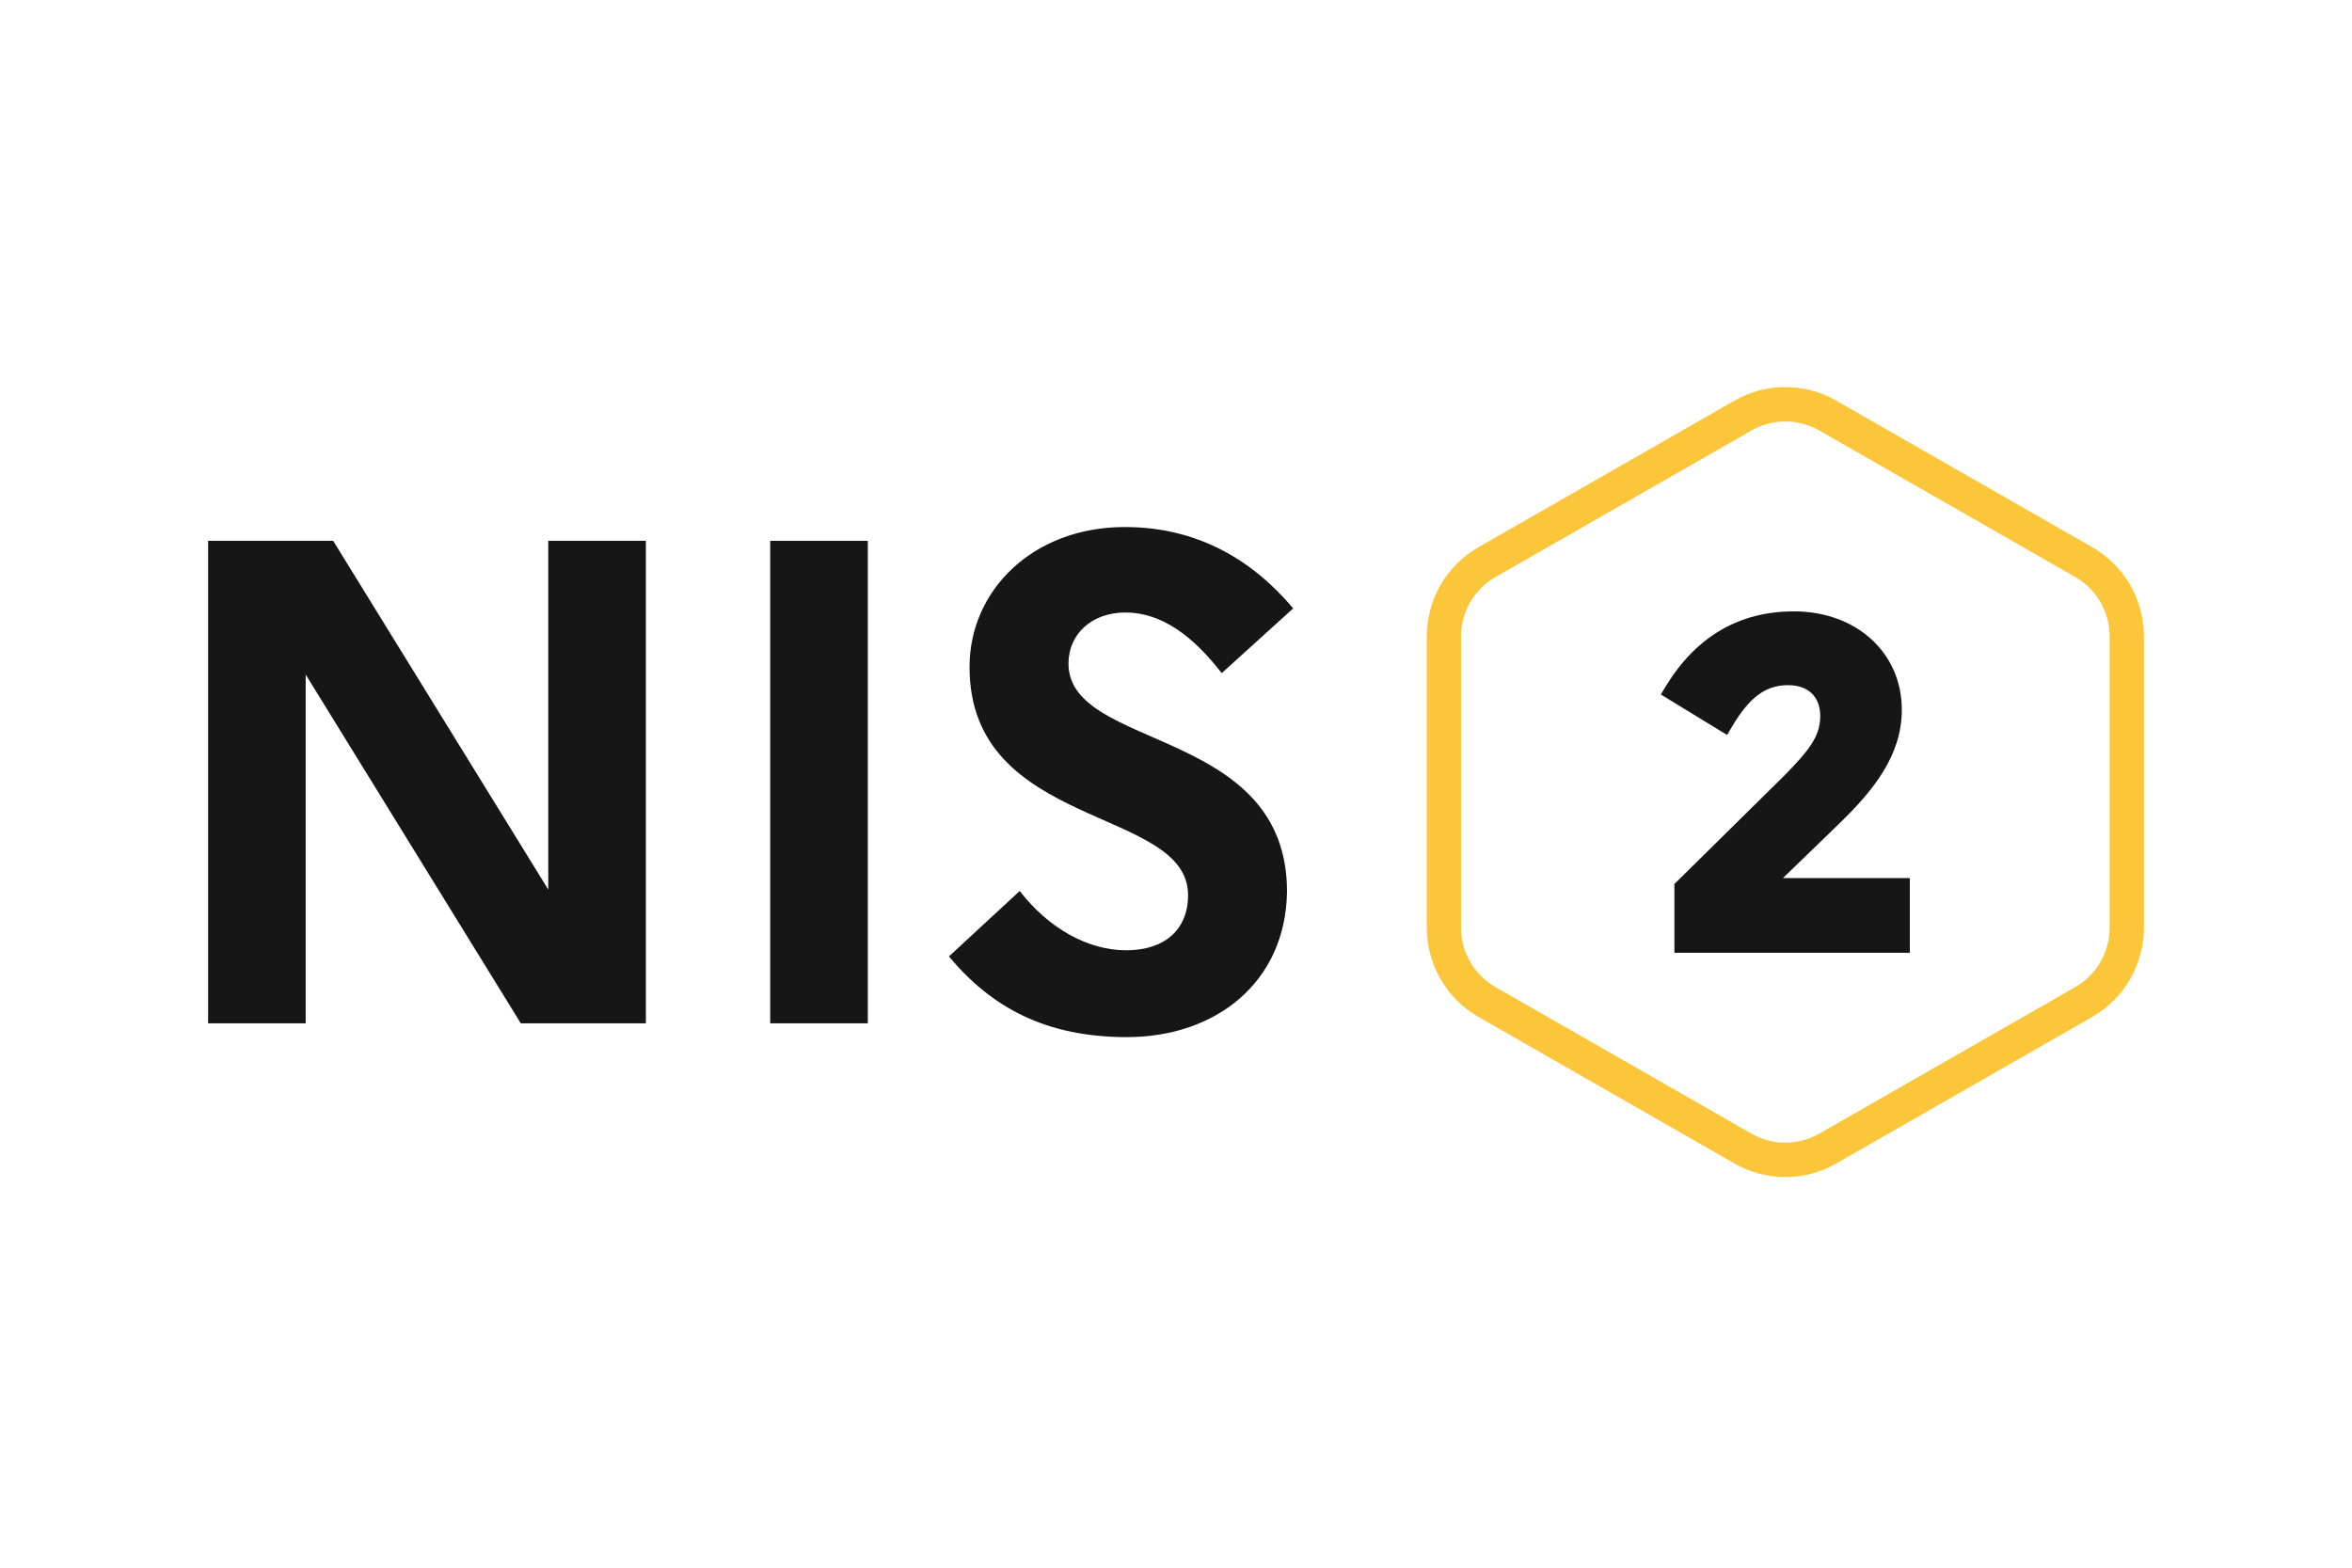
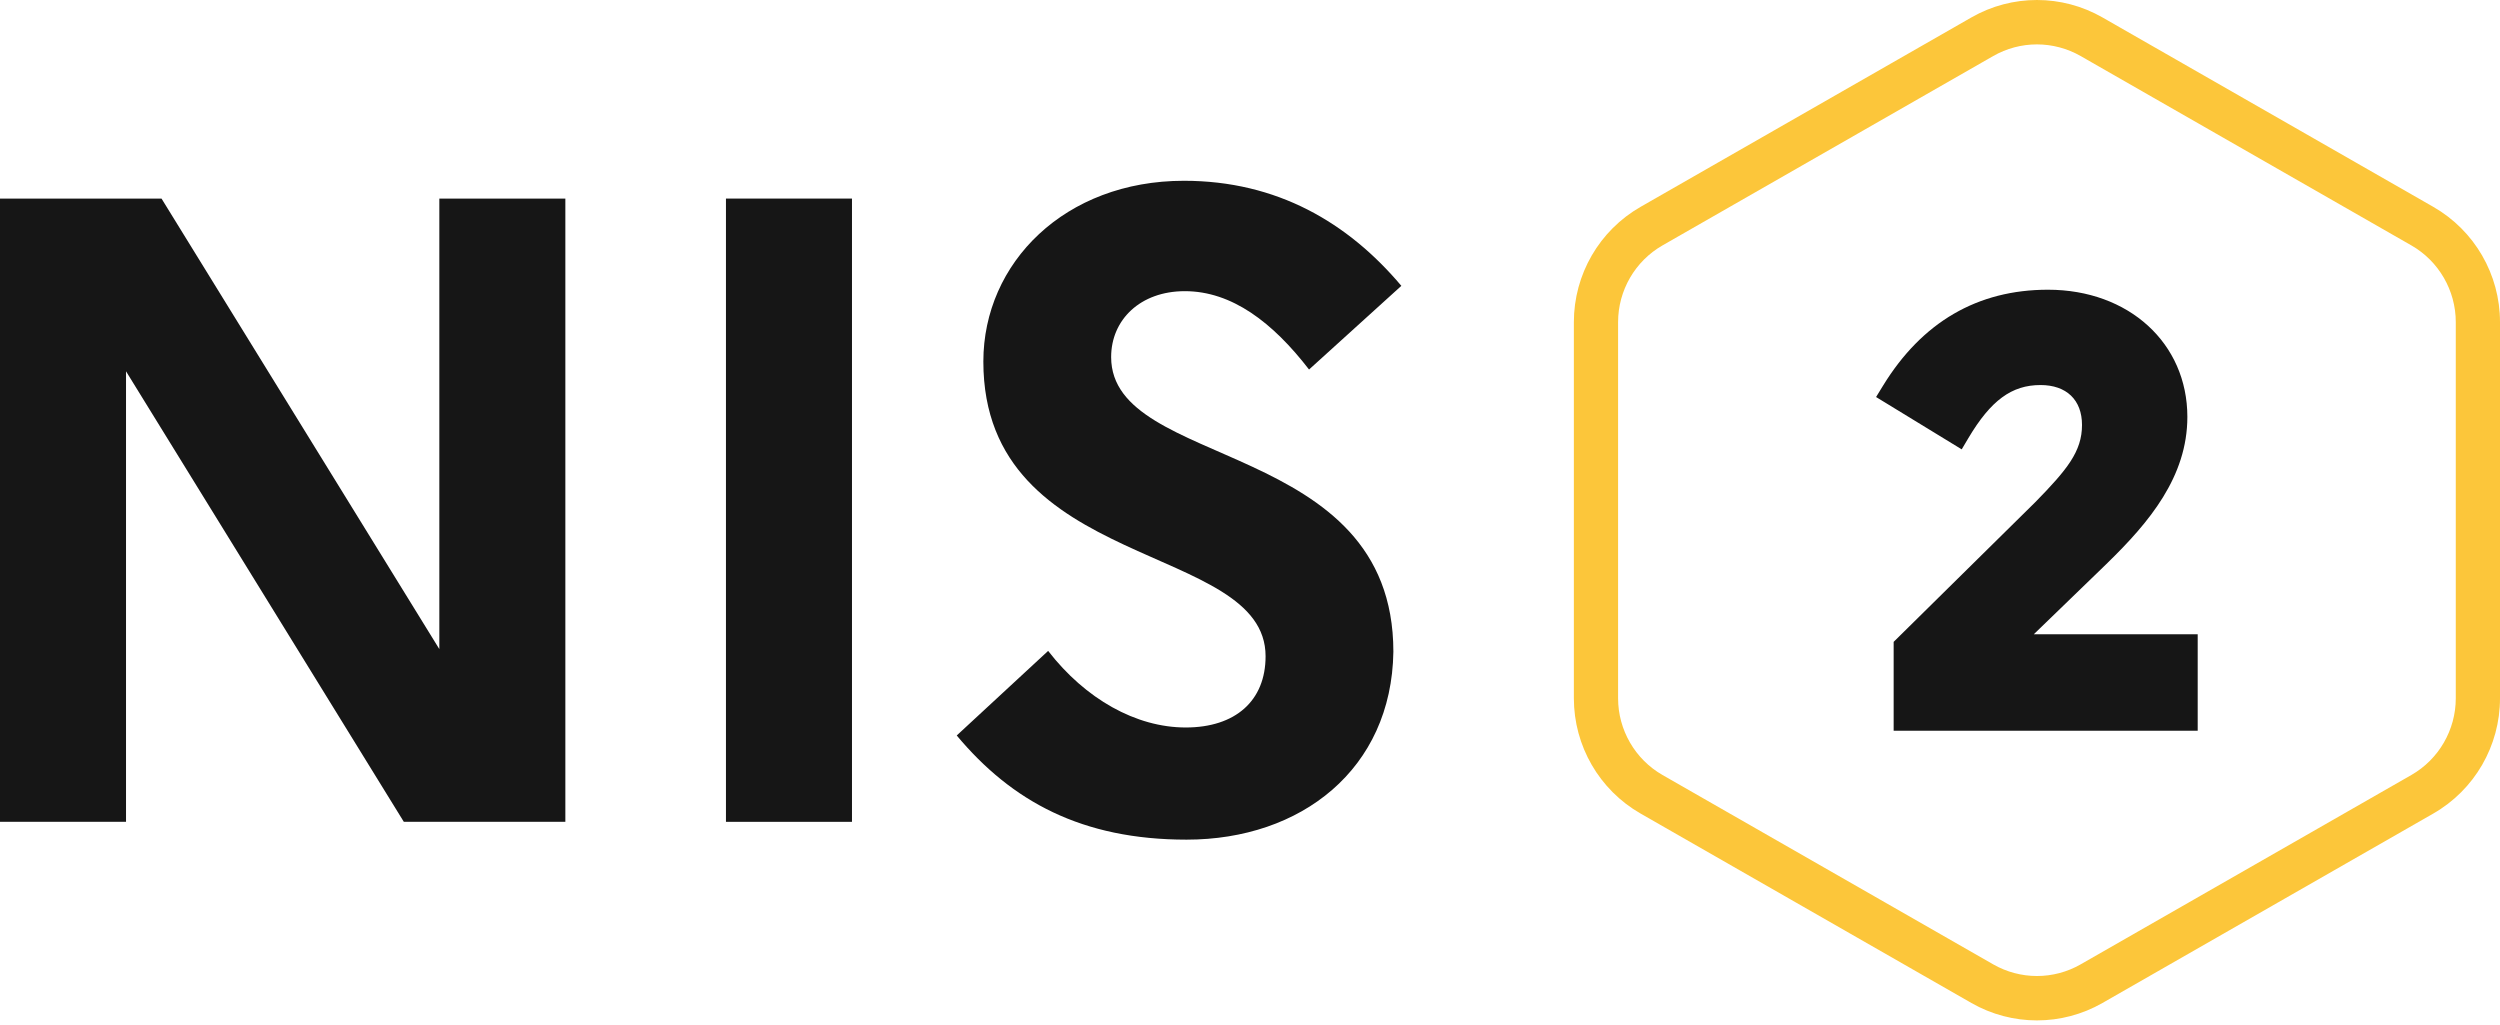
- <svg xmlns="http://www.w3.org/2000/svg" width="486" height="324" viewBox="0 0 486 324" fill="none">
-   <path d="M113.293 183.855L68.843 111.772H43V211.493H63.164V139.409L107.613 211.493H133.457V111.772H113.293V183.855Z" fill="#161616" />
-   <path d="M179.317 111.772H159.153V211.493H179.317V111.772Z" fill="#161616" />
-   <path d="M232.566 126.587C240.092 126.587 246.626 131.575 252.447 139.124L267.215 125.735C258.693 115.623 247.334 108.925 232.425 108.925C213.399 108.925 200.336 122.031 200.336 137.846C200.336 171.607 245.493 166.624 245.493 185.002C245.493 192.126 240.663 196.398 232.713 196.398C224.763 196.398 216.666 191.842 210.703 184.144L196.077 197.676C204.882 208.22 216.1 214.344 232.855 214.344C251.173 214.344 265.657 203.09 265.94 184.287C265.94 150.099 220.783 155.224 220.783 137.131C220.783 131.149 225.466 126.587 232.566 126.587Z" fill="#161616" />
-   <path d="M380.212 170.055C386.843 163.591 392.978 156.295 392.978 146.7C392.978 134.909 383.596 126.354 370.674 126.354C359.406 126.354 350.521 131.53 344.27 141.733L343.172 143.524L356.873 151.896L357.95 150.079C361.53 144.062 364.869 141.607 369.481 141.607C373.638 141.607 376.121 143.991 376.121 147.994C376.121 152.241 373.724 155.154 368.662 160.329L345.984 182.699V196.916H394.631V181.481H368.409L380.212 170.06V170.055Z" fill="#161616" />
-   <path d="M368.909 87.103C371.352 87.103 373.769 87.748 375.893 88.96L428.819 119.266C433.199 121.773 435.925 126.476 435.925 131.54V191.725C435.925 196.789 433.204 201.488 428.819 203.999L375.893 234.305C373.769 235.522 371.357 236.162 368.909 236.162C366.461 236.162 364.049 235.517 361.925 234.305L308.999 203.999C304.619 201.493 301.894 196.789 301.894 191.725V131.54C301.894 126.476 304.614 121.778 308.999 119.266L361.925 88.96C364.049 87.743 366.461 87.103 368.909 87.103ZM368.909 80C365.288 80 361.667 80.928 358.42 82.791L305.494 113.096C298.894 116.877 294.818 123.914 294.818 131.54V191.725C294.818 199.351 298.894 206.389 305.494 210.169L358.42 240.475C361.672 242.337 365.293 243.265 368.909 243.265C372.525 243.265 376.151 242.337 379.398 240.475L432.324 210.169C438.924 206.389 443 199.351 443 191.725V131.54C443 123.914 438.924 116.877 432.324 113.096L379.398 82.791C376.146 80.928 372.525 80 368.909 80Z" fill="#FCC63A" />
+ <svg xmlns="http://www.w3.org/2000/svg" width="400" height="164" viewBox="0 0 400 164" fill="none">
+   <path d="M70.293 103.855L25.843 31.772H0V131.493H20.164V59.409L64.613 131.493H90.457V31.772H70.293V103.855Z" fill="#161616" />
+   <path d="M136.317 31.772H116.153V131.493H136.317V31.772Z" fill="#161616" />
+   <path d="M189.566 46.587C197.092 46.587 203.626 51.575 209.447 59.124L224.215 45.735C215.693 35.623 204.334 28.925 189.425 28.925C170.399 28.925 157.336 42.031 157.336 57.846C157.336 91.607 202.493 86.624 202.493 105.002C202.493 112.126 197.663 116.398 189.713 116.398C181.763 116.398 173.666 111.842 167.703 104.144L153.077 117.676C161.882 128.22 173.1 134.344 189.855 134.344C208.173 134.344 222.657 123.09 222.94 104.287C222.94 70.099 177.783 75.224 177.783 57.131C177.783 51.149 182.466 46.587 189.566 46.587Z" fill="#161616" />
+   <path d="M337.212 90.055C343.843 83.591 349.978 76.295 349.978 66.701C349.978 54.909 340.596 46.355 327.674 46.355C316.406 46.355 307.521 51.53 301.27 61.733L300.172 63.524L313.873 71.896L314.95 70.079C318.53 64.062 321.869 61.606 326.481 61.606C330.638 61.606 333.121 63.991 333.121 67.994C333.121 72.241 330.724 75.154 325.662 80.329L302.984 102.699V116.916H351.631V101.481H325.409L337.212 90.06V90.055Z" fill="#161616" />
+   <path d="M325.909 7.103C328.352 7.103 330.769 7.748 332.893 8.96L385.819 39.266C390.199 41.773 392.925 46.476 392.925 51.54V111.725C392.925 116.789 390.204 121.488 385.819 123.999L332.893 154.305C330.769 155.522 328.357 156.162 325.909 156.162C323.461 156.162 321.049 155.517 318.925 154.305L265.999 123.999C261.619 121.493 258.894 116.789 258.894 111.725V51.54C258.894 46.476 261.614 41.778 265.999 39.266L318.925 8.96C321.049 7.743 323.461 7.103 325.909 7.103ZM325.909 0C322.288 0 318.667 0.929 315.42 2.791L262.494 33.096C255.894 36.877 251.818 43.914 251.818 51.54V111.725C251.818 119.351 255.894 126.389 262.494 130.169L315.42 160.475C318.672 162.337 322.293 163.265 325.909 163.265C329.525 163.265 333.152 162.337 336.398 160.475L389.324 130.169C395.924 126.389 400 119.351 400 111.725V51.54C400 43.914 395.924 36.877 389.324 33.096L336.398 2.791C333.146 0.929 329.525 0 325.909 0Z" fill="#FCC63A" />
</svg>
